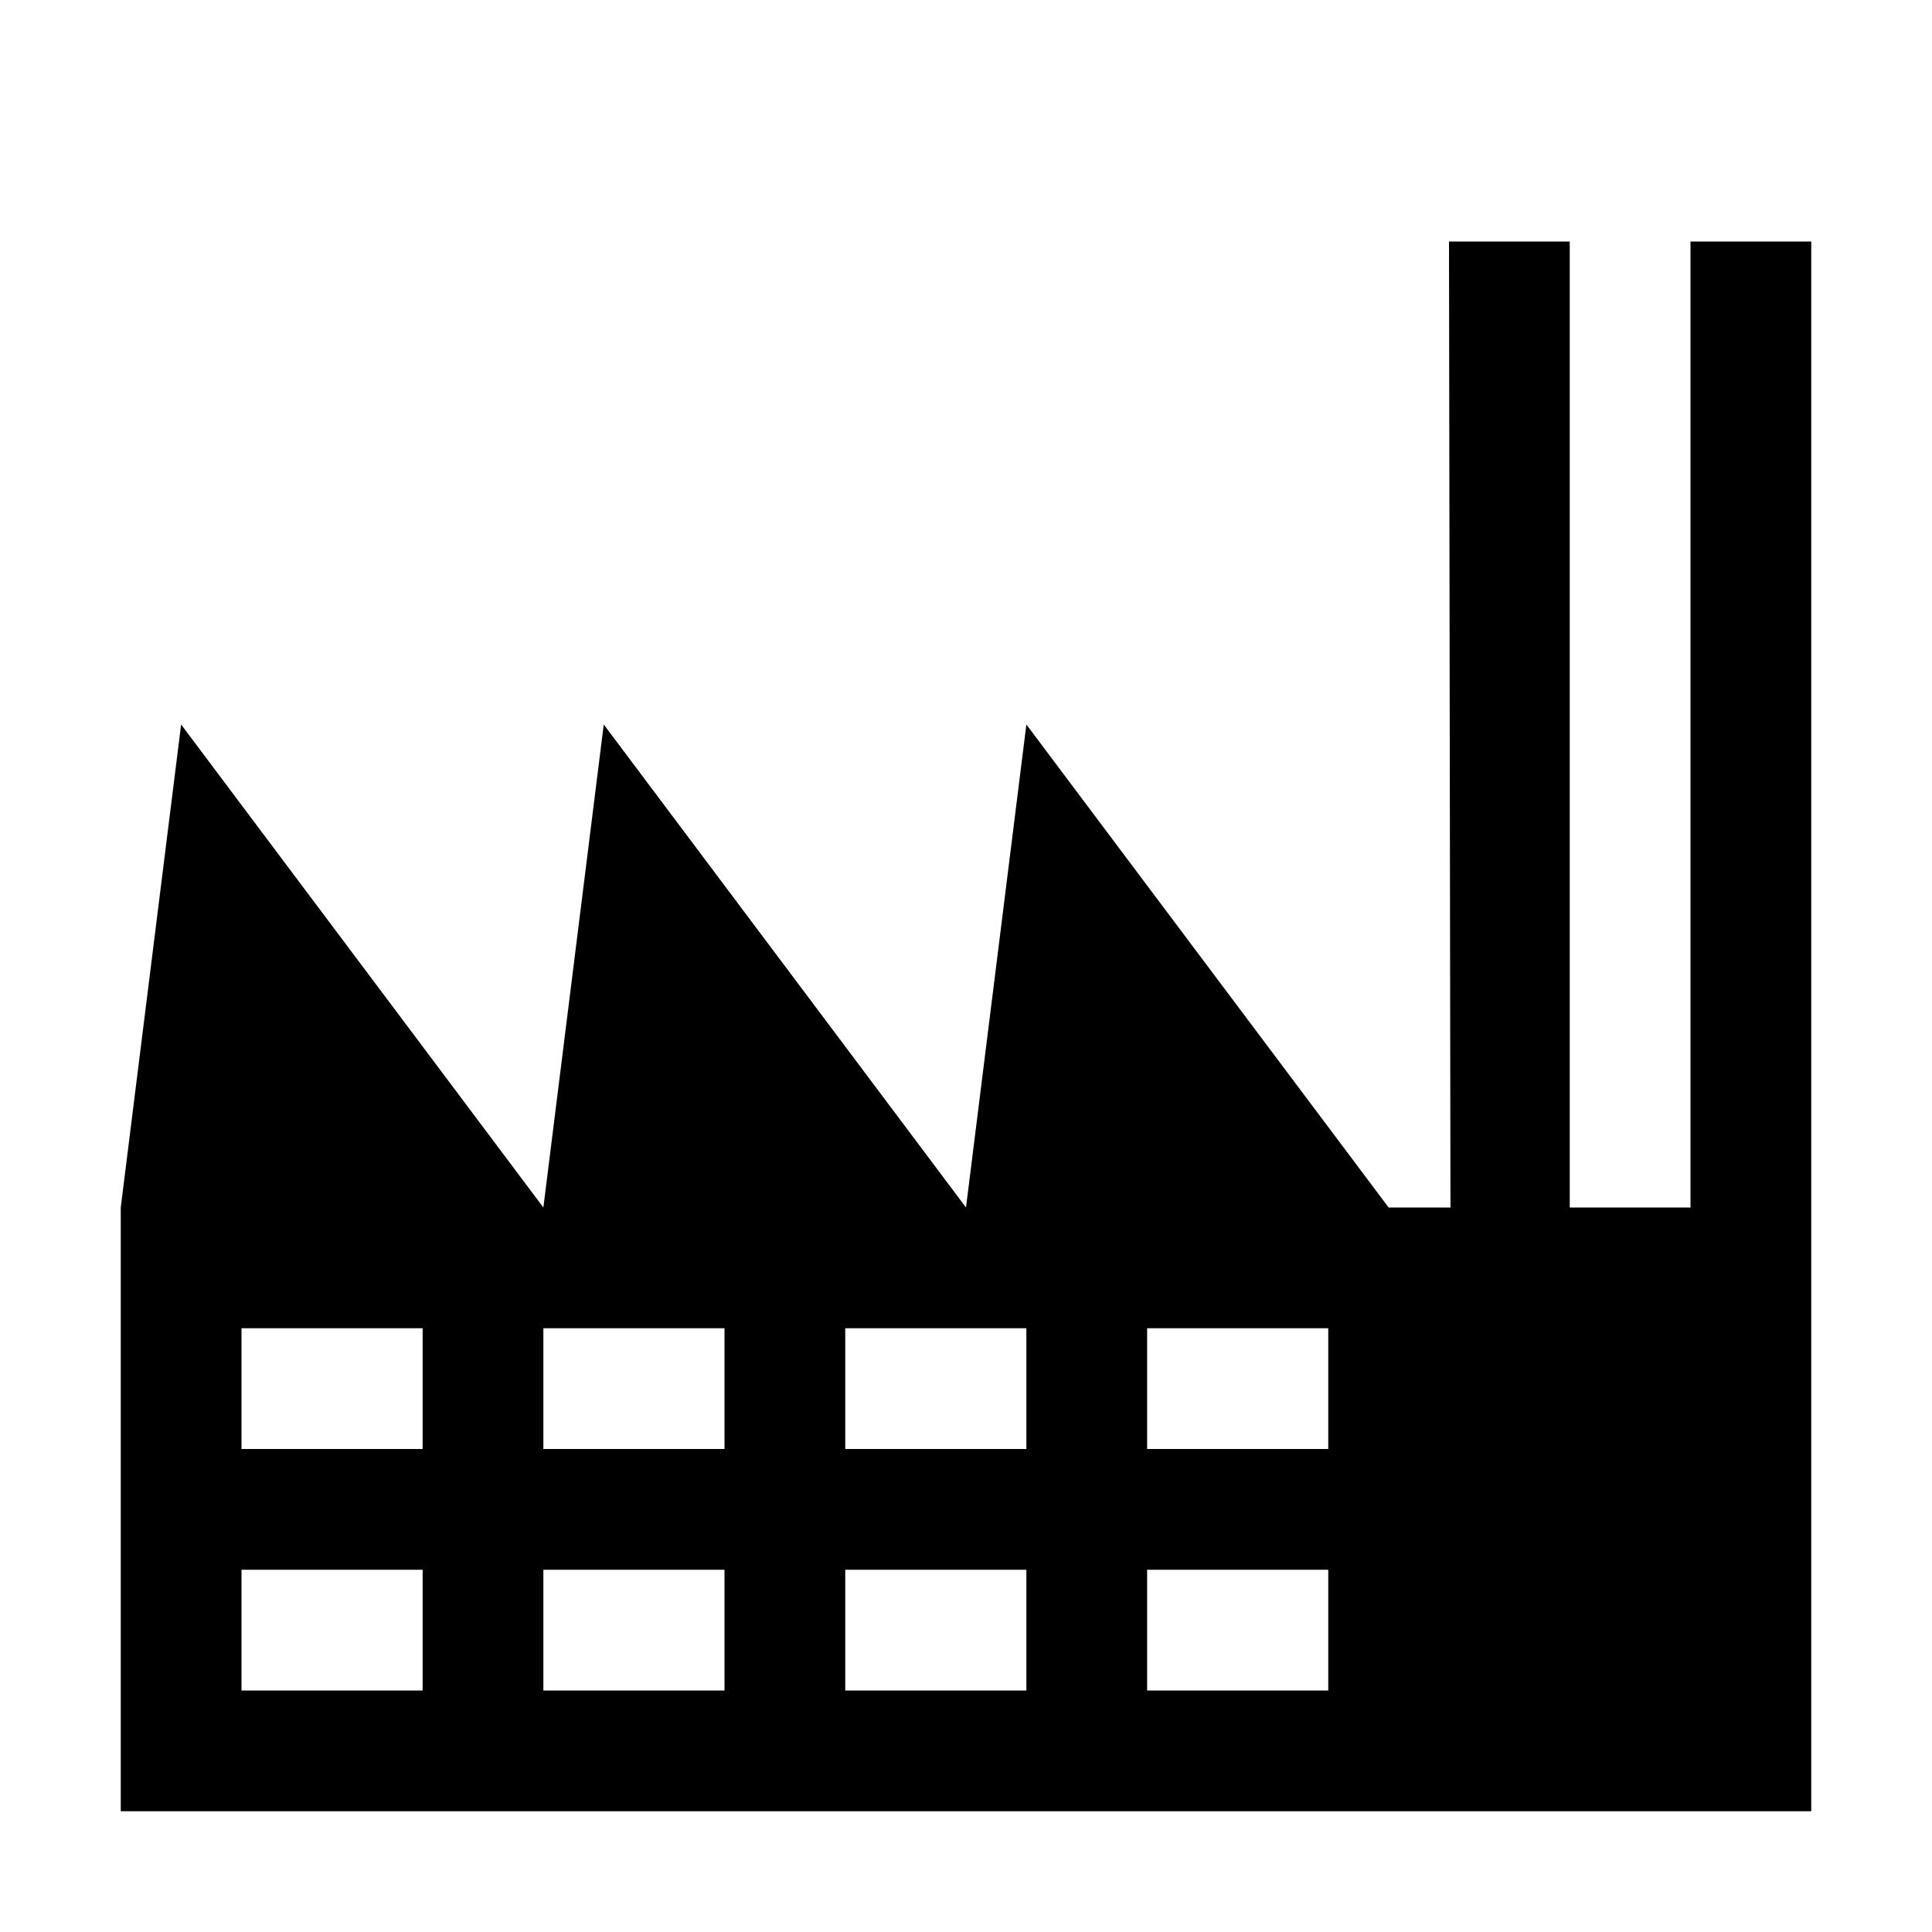
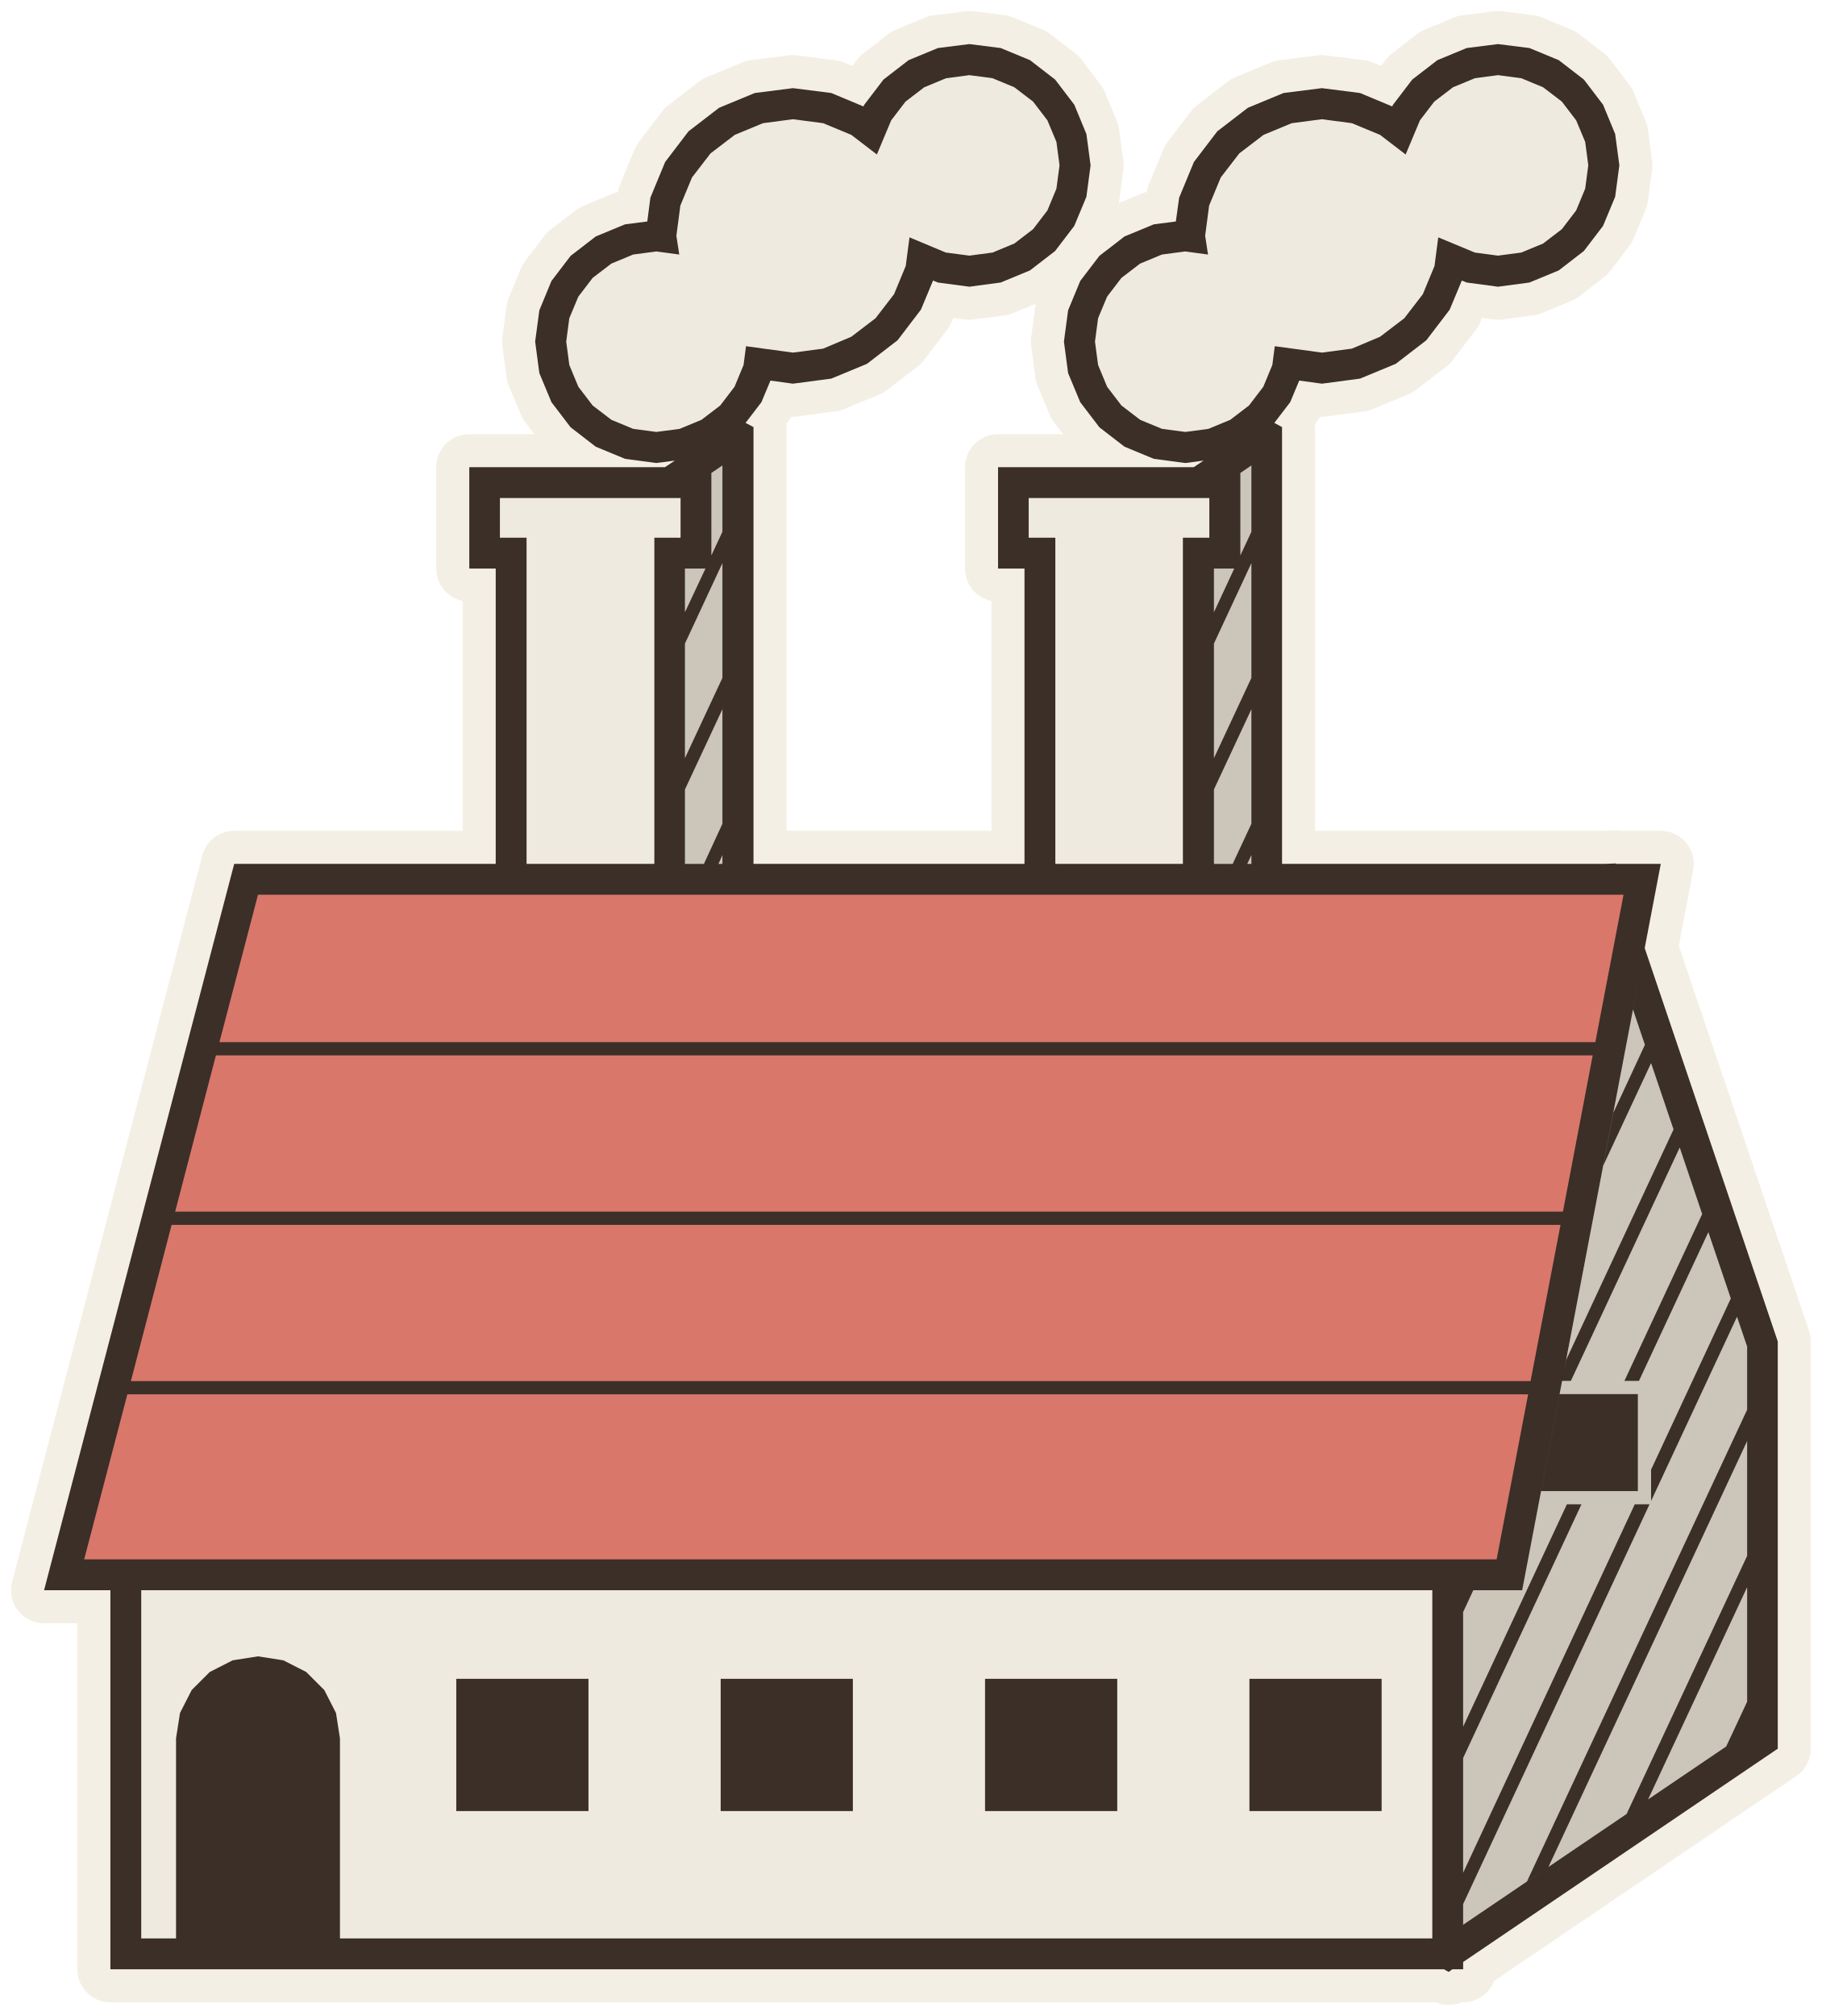
- <svg xmlns="http://www.w3.org/2000/svg" viewBox="0 0 512 512">
-   <path fill="#000" d="m384 64 .387 256H368l-96-128-16 128-96-128-16 128-96-128-16 128v160h448V64h-32v256h-32V64h-32zM64 352h48v32H64v-32zm80 0h48v32h-48v-32zm80 0h48v32h-48v-32zm80 0h48v32h-48v-32zM64 416h48v32H64v-32zm80 0h48v32h-48v-32zm80 0h48v32h-48v-32zm80 0h48v32h-48v-32z" />
+ <svg xmlns="http://www.w3.org/2000/svg" viewBox="-35.71 -88.66 82.69 91.48" data-palette="wall:#EFEADF;roof:#D9776B;wood:#C9A97C;earth:#8E9A6A;water:#8FB0B8;flag:#4A3B32;ink:#3B2F28;halo:#F4EFE4">
+   <path data-role="sil" fill="#F4EFE4" stroke="#F4EFE4" stroke-width="3" stroke-linejoin="round" d="M30.21 0.7L30.7 0.7L30.7 0.37L44.98 -9.31L44.98 -27.79L38.94 -45.64L39.67 -49.46L37.64 -49.46L37.63 -49.48L37.13 -49.46L22.48 -49.46L22.48 -69.28L22.13 -69.47L22.85 -70.41L23.26 -71.39L24.29 -71.25L26.02 -71.48L27.64 -72.15L29.03 -73.22L30.09 -74.61L30.64 -75.93L30.86 -75.84L32.28 -75.65L33.71 -75.84L35.04 -76.39L36.18 -77.27L37.05 -78.41L37.6 -79.73L37.79 -81.16L37.6 -82.58L37.05 -83.91L36.18 -85.05L35.04 -85.93L33.71 -86.48L32.28 -86.66L30.86 -86.48L29.53 -85.93L28.39 -85.05L27.52 -83.91L27.48 -83.83L26.02 -84.44L24.29 -84.66L22.55 -84.44L20.93 -83.77L19.54 -82.7L18.48 -81.31L17.81 -79.69L17.66 -78.61L16.66 -78.48L15.33 -77.93L14.19 -77.05L13.32 -75.91L12.77 -74.58L12.58 -73.16L12.77 -71.73L13.32 -70.41L14.19 -69.27L15.33 -68.39L16.66 -67.84L18.09 -67.65L18.92 -67.76L18.47 -67.46L9.59 -67.46L9.59 -62.86L10.79 -62.86L10.79 -49.46L-1.51 -49.46L-1.51 -69.28L-1.87 -69.47L-1.15 -70.41L-0.74 -71.39L0.28 -71.25L2.02 -71.48L3.64 -72.15L5.03 -73.22L6.09 -74.61L6.64 -75.93L6.86 -75.84L8.29 -75.65L9.71 -75.84L11.04 -76.39L12.18 -77.27L13.05 -78.41L13.6 -79.73L13.79 -81.16L13.6 -82.58L13.05 -83.91L12.18 -85.05L11.04 -85.93L9.71 -86.48L8.29 -86.66L6.86 -86.48L5.53 -85.93L4.39 -85.05L3.52 -83.91L3.48 -83.83L2.02 -84.44L0.28 -84.66L-1.45 -84.44L-3.07 -83.77L-4.46 -82.7L-5.52 -81.31L-6.19 -79.69L-6.33 -78.61L-7.34 -78.48L-8.67 -77.93L-9.81 -77.05L-10.68 -75.91L-11.23 -74.58L-11.42 -73.16L-11.23 -71.73L-10.68 -70.41L-9.81 -69.27L-8.67 -68.39L-7.34 -67.84L-5.92 -67.65L-5.08 -67.76L-5.53 -67.46L-14.41 -67.46L-14.41 -62.86L-13.21 -62.86L-13.21 -49.46L-25.08 -49.46L-33.71 -16.5L-30.7 -16.5L-30.7 0.7L29.83 0.7L30.04 0.82Z" />
+   <path data-role="wall" fill="#EFEADF" d="M-4.67 -68.52L-3.52 -69L-2.52 -69.76L-1.76 -70.76L-1.28 -71.92L-1.25 -72.16L0.28 -71.96L1.84 -72.16L3.29 -72.76L4.53 -73.72L5.48 -74.96L6.08 -76.41L6.14 -76.89L7.04 -76.52L8.29 -76.36L9.53 -76.52L10.69 -77L11.68 -77.76L12.44 -78.76L12.92 -79.92L13.09 -81.16L12.92 -82.4L12.44 -83.56L11.68 -84.55L10.69 -85.31L9.53 -85.8L8.29 -85.96L7.04 -85.8L5.88 -85.31L4.89 -84.55L4.13 -83.56L3.8 -82.76L3.29 -83.16L1.84 -83.75L0.28 -83.96L-1.27 -83.75L-2.71 -83.16L-3.96 -82.2L-4.91 -80.96L-5.51 -79.51L-5.71 -77.93L-5.92 -77.96L-7.16 -77.8L-8.31 -77.31L-9.31 -76.55L-10.07 -75.56L-10.55 -74.4L-10.71 -73.16L-10.55 -71.92L-10.07 -70.76L-9.31 -69.76L-8.31 -69L-7.16 -68.52L-5.92 -68.36ZM19.33 -68.52L20.48 -69L21.48 -69.76L22.24 -70.76L22.72 -71.92L22.75 -72.16L24.29 -71.96L25.84 -72.16L27.29 -72.76L28.53 -73.72L29.48 -74.96L30.08 -76.41L30.14 -76.89L31.04 -76.52L32.28 -76.36L33.53 -76.52L34.69 -77L35.68 -77.76L36.44 -78.76L36.92 -79.92L37.09 -81.16L36.92 -82.4L36.44 -83.56L35.68 -84.55L34.69 -85.31L33.53 -85.8L32.28 -85.96L31.04 -85.8L29.89 -85.31L28.89 -84.55L28.13 -83.56L27.8 -82.76L27.29 -83.16L25.84 -83.75L24.29 -83.96L22.73 -83.75L21.29 -83.16L20.04 -82.2L19.09 -80.96L18.49 -79.51L18.29 -77.93L18.09 -77.96L16.84 -77.8L15.69 -77.31L14.69 -76.55L13.93 -75.56L13.45 -74.4L13.29 -73.16L13.45 -71.92L13.93 -70.76L14.69 -69.76L15.69 -69L16.84 -68.52L18.09 -68.36ZM18.68 -63.56L19.89 -63.56L19.89 -66.76L10.29 -66.76L10.29 -63.56L11.48 -63.56L11.48 -49.46L18.68 -49.46ZM-5.32 -63.56L-4.12 -63.56L-4.12 -66.76L-13.71 -66.76L-13.71 -63.56L-12.52 -63.56L-12.52 -49.46L-5.32 -49.46ZM30 -16.5L-30 -16.5L-30 0L30 0Z" />
+   <path data-role="wall-shade" fill="#cbc5ba" d="M-2.21 -68.86L-4.28 -67.46L-3.42 -67.46L-3.42 -62.86L-4.62 -62.86L-4.62 -49.46L-2.21 -49.46ZM21.79 -68.86L19.72 -67.46L20.59 -67.46L20.59 -62.86L19.39 -62.86L19.39 -49.46L21.79 -49.46ZM44.28 -9.68L44.28 -27.68L38.67 -44.24L33.38 -16.5L30.7 -16.5L30.7 -0.47Z" />
+   <path data-role="roof" fill="#D9776B" d="M38.82 -48.76L-24.54 -48.76L-32.8 -17.2L32.8 -17.2Z" />
+   <path data-role="ink" fill="#3B2F28" d="M-6.97 -69.2L-7.96 -69.61L-8.81 -70.26L-9.46 -71.11L-9.87 -72.1L-10.01 -73.16L-9.87 -74.22L-9.46 -75.2L-8.81 -76.05L-7.96 -76.7L-6.97 -77.11L-5.92 -77.25L-4.88 -77.11L-5.01 -77.96L-4.83 -79.33L-4.3 -80.61L-3.46 -81.7L-2.36 -82.54L-1.08 -83.07L0.28 -83.25L1.65 -83.07L2.93 -82.54L4.09 -81.65L4.74 -83.2L5.39 -84.05L6.24 -84.7L7.23 -85.11L8.29 -85.25L9.34 -85.11L10.33 -84.7L11.18 -84.05L11.83 -83.2L12.24 -82.22L12.38 -81.16L12.24 -80.1L11.83 -79.11L11.18 -78.26L10.33 -77.61L9.34 -77.2L8.29 -77.06L7.22 -77.2L5.57 -77.89L5.4 -76.59L4.87 -75.31L4.03 -74.22L2.93 -73.38L1.65 -72.84L0.28 -72.66L-1.85 -72.95L-1.96 -72.1L-2.37 -71.11L-3.02 -70.26L-3.87 -69.61L-4.86 -69.2L-5.92 -69.06ZM17.03 -69.2L16.04 -69.61L15.19 -70.26L14.54 -71.11L14.13 -72.1L13.99 -73.16L14.13 -74.22L14.54 -75.2L15.19 -76.05L16.04 -76.7L17.03 -77.11L18.08 -77.25L19.12 -77.11L18.99 -77.96L19.17 -79.33L19.7 -80.61L20.54 -81.7L21.64 -82.54L22.92 -83.07L24.29 -83.25L25.65 -83.07L26.93 -82.54L28.09 -81.65L28.74 -83.2L29.39 -84.05L30.24 -84.7L31.23 -85.11L32.28 -85.25L33.34 -85.11L34.33 -84.7L35.18 -84.05L35.83 -83.2L36.24 -82.22L36.38 -81.16L36.24 -80.1L35.83 -79.11L35.18 -78.26L34.33 -77.61L33.34 -77.2L32.28 -77.06L31.23 -77.2L29.57 -77.89L29.4 -76.59L28.87 -75.31L28.03 -74.22L26.93 -73.38L25.65 -72.84L24.29 -72.66L22.15 -72.95L22.04 -72.1L21.63 -71.11L20.98 -70.26L20.13 -69.61L19.14 -69.2L18.09 -69.06ZM-2.92 -67.54L-2.92 -64.53L-3.42 -63.46L-3.42 -67.2ZM20.59 -67.2L21.09 -67.54L21.09 -64.53L20.59 -63.46ZM12.19 -49.46L12.19 -64.26L10.98 -64.26L10.98 -66.06L19.18 -66.06L19.18 -64.26L17.98 -64.26L17.98 -49.46ZM-11.81 -49.46L-11.81 -64.26L-13.02 -64.26L-13.02 -66.06L-4.82 -66.06L-4.82 -64.26L-6.01 -64.26L-6.01 -49.46ZM19.39 -49.46L19.39 -62.86L20.31 -62.86L19.39 -60.88L19.39 -59.46L21.09 -63.11L21.09 -57.9L19.39 -54.26L19.39 -52.84L21.09 -56.48L21.09 -51.28L20.24 -49.46ZM20.9 -49.46L21.09 -49.86L21.09 -49.46ZM-25.75 -41.37L-24 -48.06L37.98 -48.06L36.7 -41.37ZM44.98 -9.31L44.98 -27.79L38.94 -45.64L38.41 -42.85L38.95 -41.25L37.52 -38.17L37.06 -35.77L39.23 -40.42L40.25 -37.41L35.38 -26.96L35.19 -26L35.59 -26L40.53 -36.59L41.55 -33.57L38.02 -26L38.68 -26L41.83 -32.75L42.85 -29.74L39.23 -21.97L39.23 -20.55L43.13 -28.91L43.59 -27.56L43.59 -24.69L33.6 -3.29L34.57 -3.94L43.59 -23.27L43.59 -18.06L38.12 -6.35L39.09 -7L43.59 -16.64L43.59 -11.44L42.64 -9.41L30.7 -1.32L30.7 0.37ZM-27.76 -33.68L-25.91 -40.77L36.58 -40.77L35.23 -33.68ZM-29.77 -25.99L-27.92 -33.08L35.12 -33.08L33.76 -25.99ZM-31.89 -17.9L-29.93 -25.39L33.65 -25.39L32.22 -17.9ZM38.63 -25.4L35.08 -25.4L34.24 -21L38.63 -21ZM39.16 -20.4L38.49 -20.4L30.7 -3.68L30.7 -2.26ZM36.07 -20.4L35.41 -20.4L30.7 -10.31L30.7 -8.89ZM-29.3 -0.7L-29.3 -16.5L29.3 -16.5L29.3 -0.7L-20.28 -0.7L-20.28 -9.78L-20.46 -10.93L-20.99 -11.97L-21.81 -12.79L-22.85 -13.32L-24 -13.5L-25.15 -13.32L-26.19 -12.79L-27.01 -11.97L-27.54 -10.93L-27.72 -9.78L-27.72 -0.7ZM27 -12.48L21 -12.48L21 -6.48L27 -6.48ZM15 -12.48L9 -12.48L9 -6.48L15 -6.48ZM3 -12.48L-3 -12.48L-3 -6.48L3 -6.48ZM-9 -12.48L-15 -12.48L-15 -6.48L-9 -6.48ZM-4.62 -62.86L-3.69 -62.86L-4.62 -60.88L-4.62 -59.46L-2.92 -63.11L-2.92 -57.9L-4.62 -54.26L-4.62 -52.84L-2.92 -56.48L-2.92 -51.28L-3.76 -49.46L-4.62 -49.46ZM-0.74 -71.39L0.28 -71.25L2.02 -71.48L3.64 -72.15L5.03 -73.22L6.09 -74.61L6.64 -75.93L6.86 -75.84L8.29 -75.65L9.71 -75.84L11.04 -76.39L12.18 -77.27L13.05 -78.41L13.6 -79.73L13.79 -81.16L13.6 -82.58L13.05 -83.91L12.18 -85.05L11.04 -85.93L9.71 -86.48L8.29 -86.66L6.86 -86.48L5.53 -85.93L4.39 -85.05L3.52 -83.91L3.48 -83.83L2.02 -84.44L0.28 -84.66L-1.45 -84.44L-3.07 -83.77L-4.46 -82.7L-5.52 -81.31L-6.19 -79.69L-6.33 -78.61L-7.34 -78.48L-8.67 -77.93L-9.81 -77.05L-10.68 -75.91L-11.23 -74.58L-11.42 -73.16L-11.23 -71.73L-10.68 -70.41L-9.81 -69.27L-8.67 -68.39L-7.34 -67.84L-5.92 -67.65L-5.08 -67.76L-5.53 -67.46L-14.41 -67.46L-14.41 -62.86L-13.21 -62.86L-13.21 -49.46L-25.08 -49.46L-33.71 -16.5L-30.7 -16.5L-30.7 0.7L29.83 0.7L30.04 0.82L30.21 0.7L30.7 0.7L30.7 -15.51L31.16 -16.5L33.38 -16.5L39.67 -49.46L37.64 -49.46L37.63 -49.48L37.13 -49.46L22.48 -49.46L22.48 -69.28L22.13 -69.47L22.85 -70.41L23.26 -71.39L24.29 -71.25L26.02 -71.48L27.64 -72.15L29.03 -73.22L30.09 -74.61L30.64 -75.93L30.86 -75.84L32.28 -75.65L33.71 -75.84L35.04 -76.39L36.18 -77.27L37.05 -78.41L37.6 -79.73L37.79 -81.16L37.6 -82.58L37.05 -83.91L36.18 -85.05L35.04 -85.93L33.71 -86.48L32.28 -86.66L30.86 -86.48L29.53 -85.93L28.39 -85.05L27.52 -83.91L27.48 -83.83L26.02 -84.44L24.29 -84.66L22.55 -84.44L20.93 -83.77L19.54 -82.7L18.48 -81.31L17.81 -79.69L17.66 -78.61L16.66 -78.48L15.33 -77.93L14.19 -77.05L13.32 -75.91L12.77 -74.58L12.58 -73.16L12.77 -71.73L13.32 -70.41L14.19 -69.27L15.33 -68.39L16.66 -67.84L18.09 -67.65L18.92 -67.76L18.47 -67.46L9.59 -67.46L9.59 -62.86L10.79 -62.86L10.79 -49.46L-1.51 -49.46L-1.51 -69.28L-1.87 -69.47L-1.15 -70.41ZM-2.92 -49.86L-2.92 -49.46L-3.1 -49.46Z" />
</svg>
